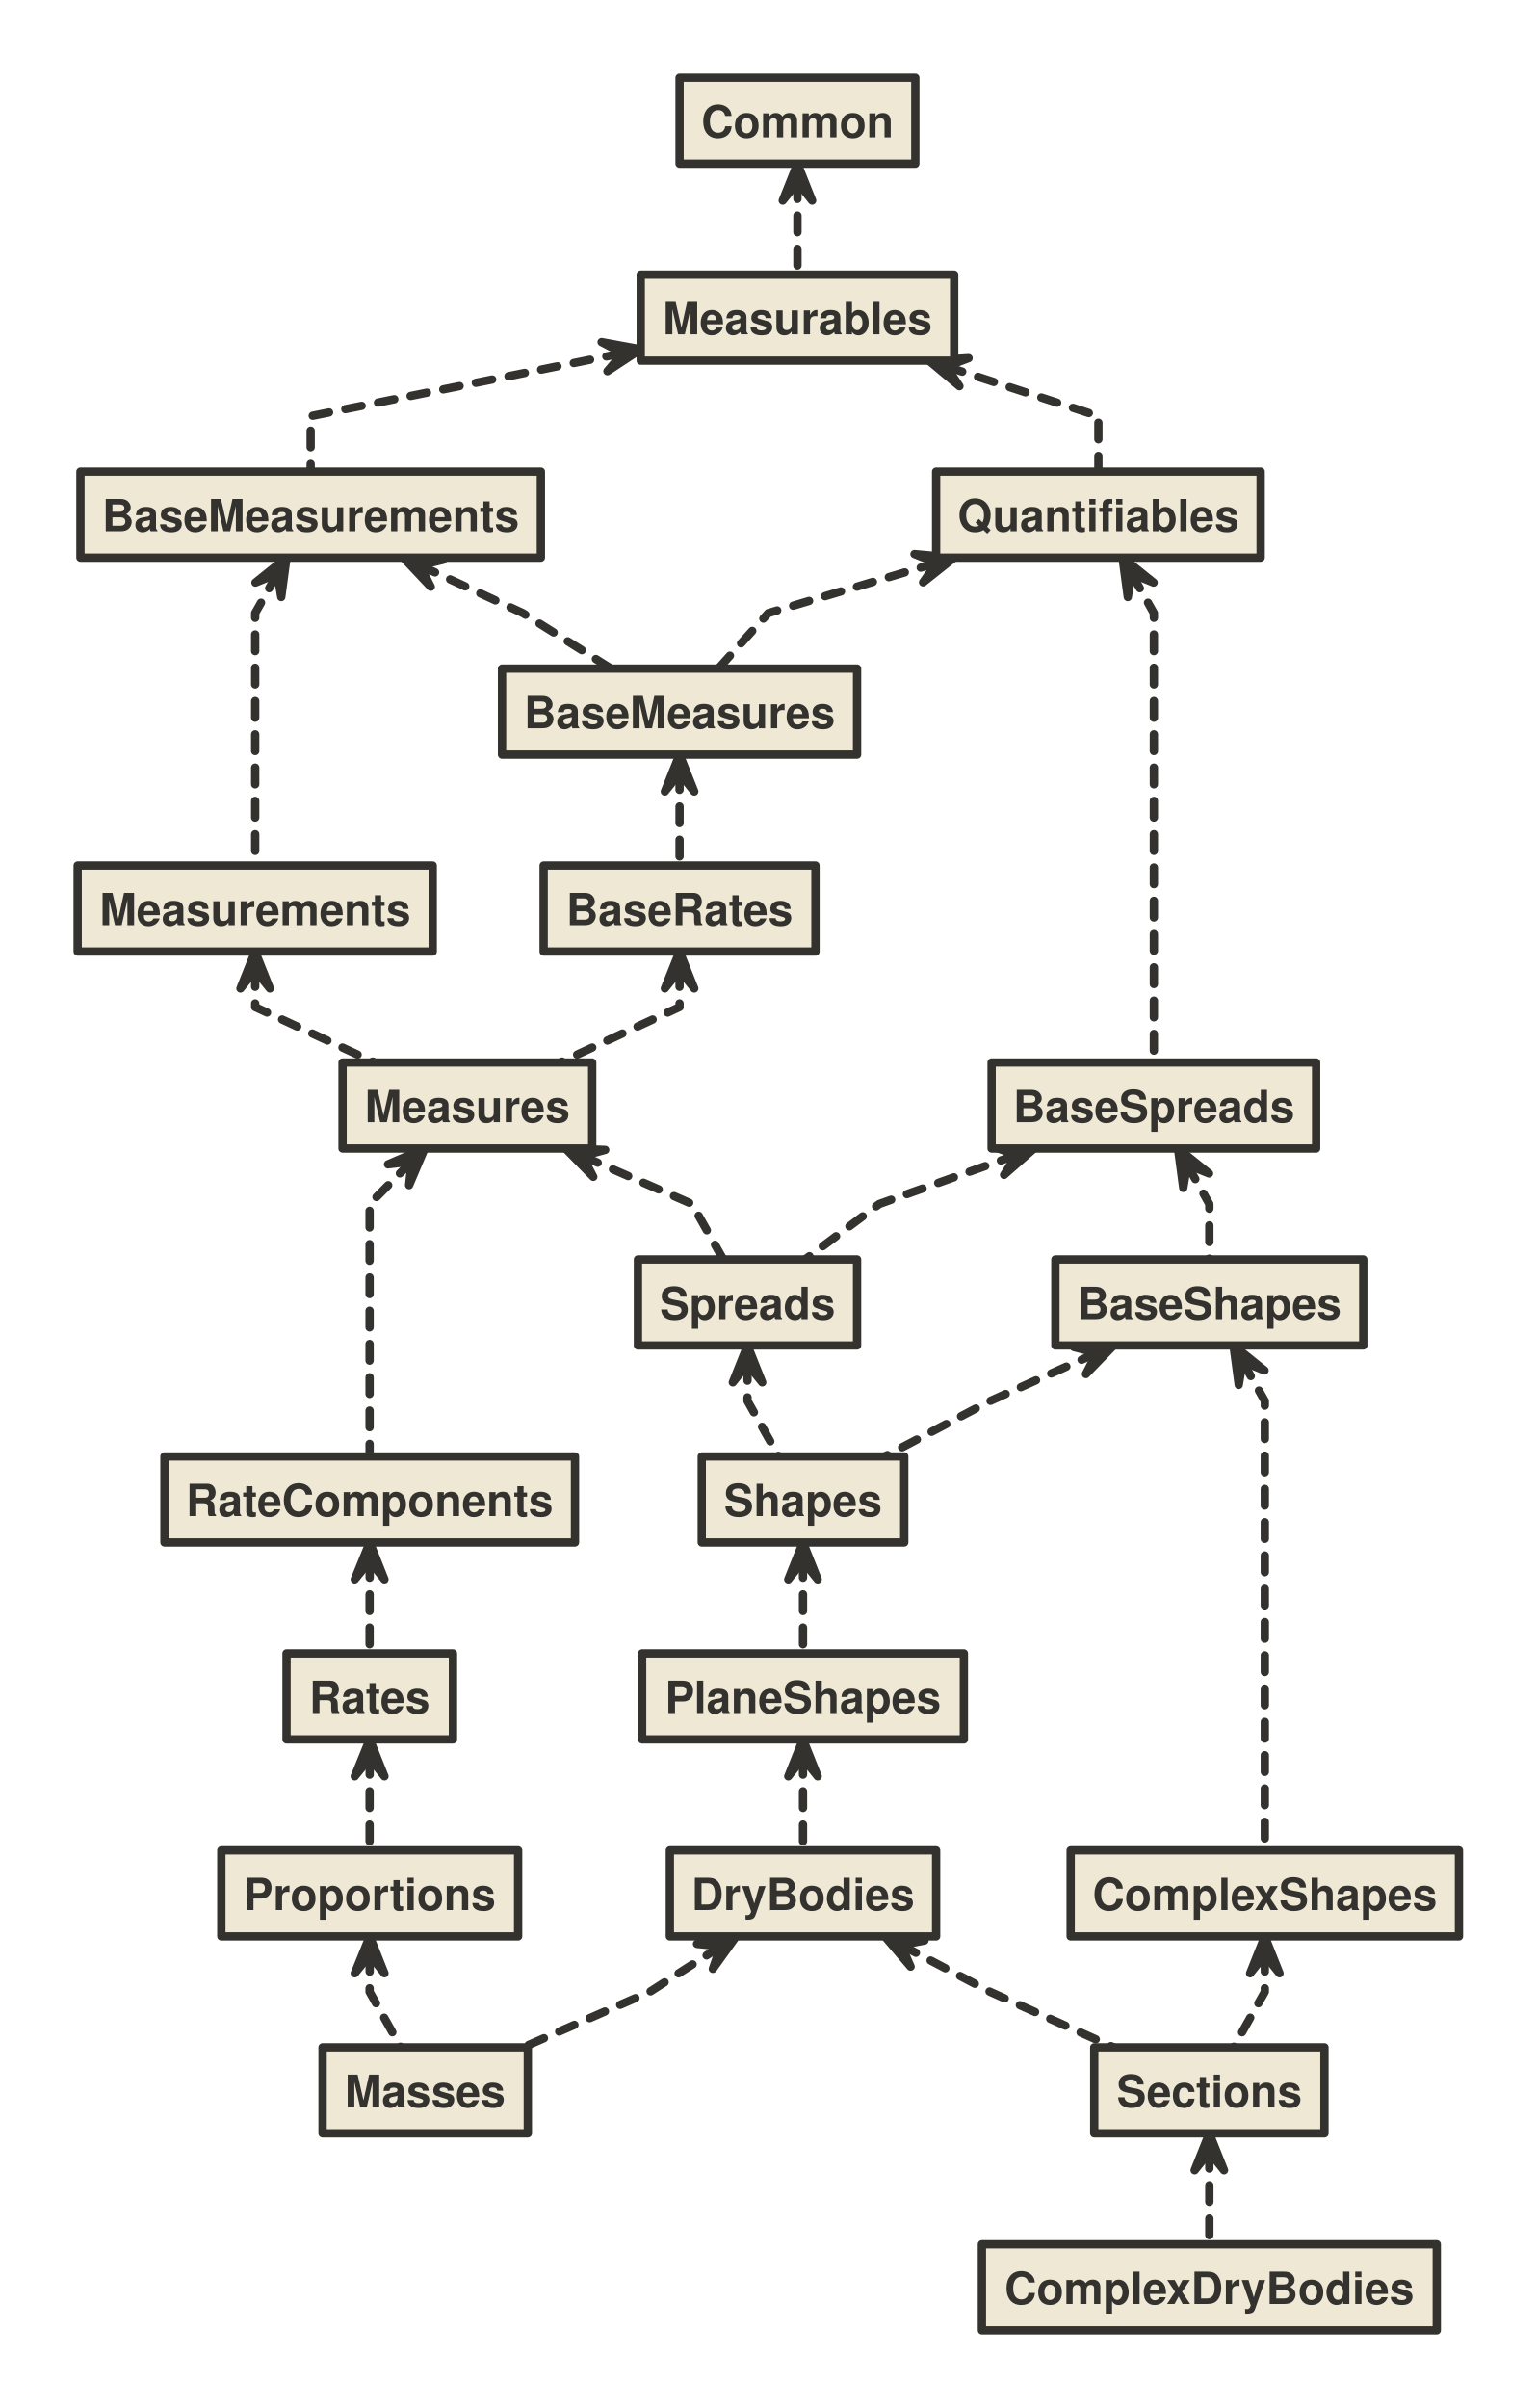
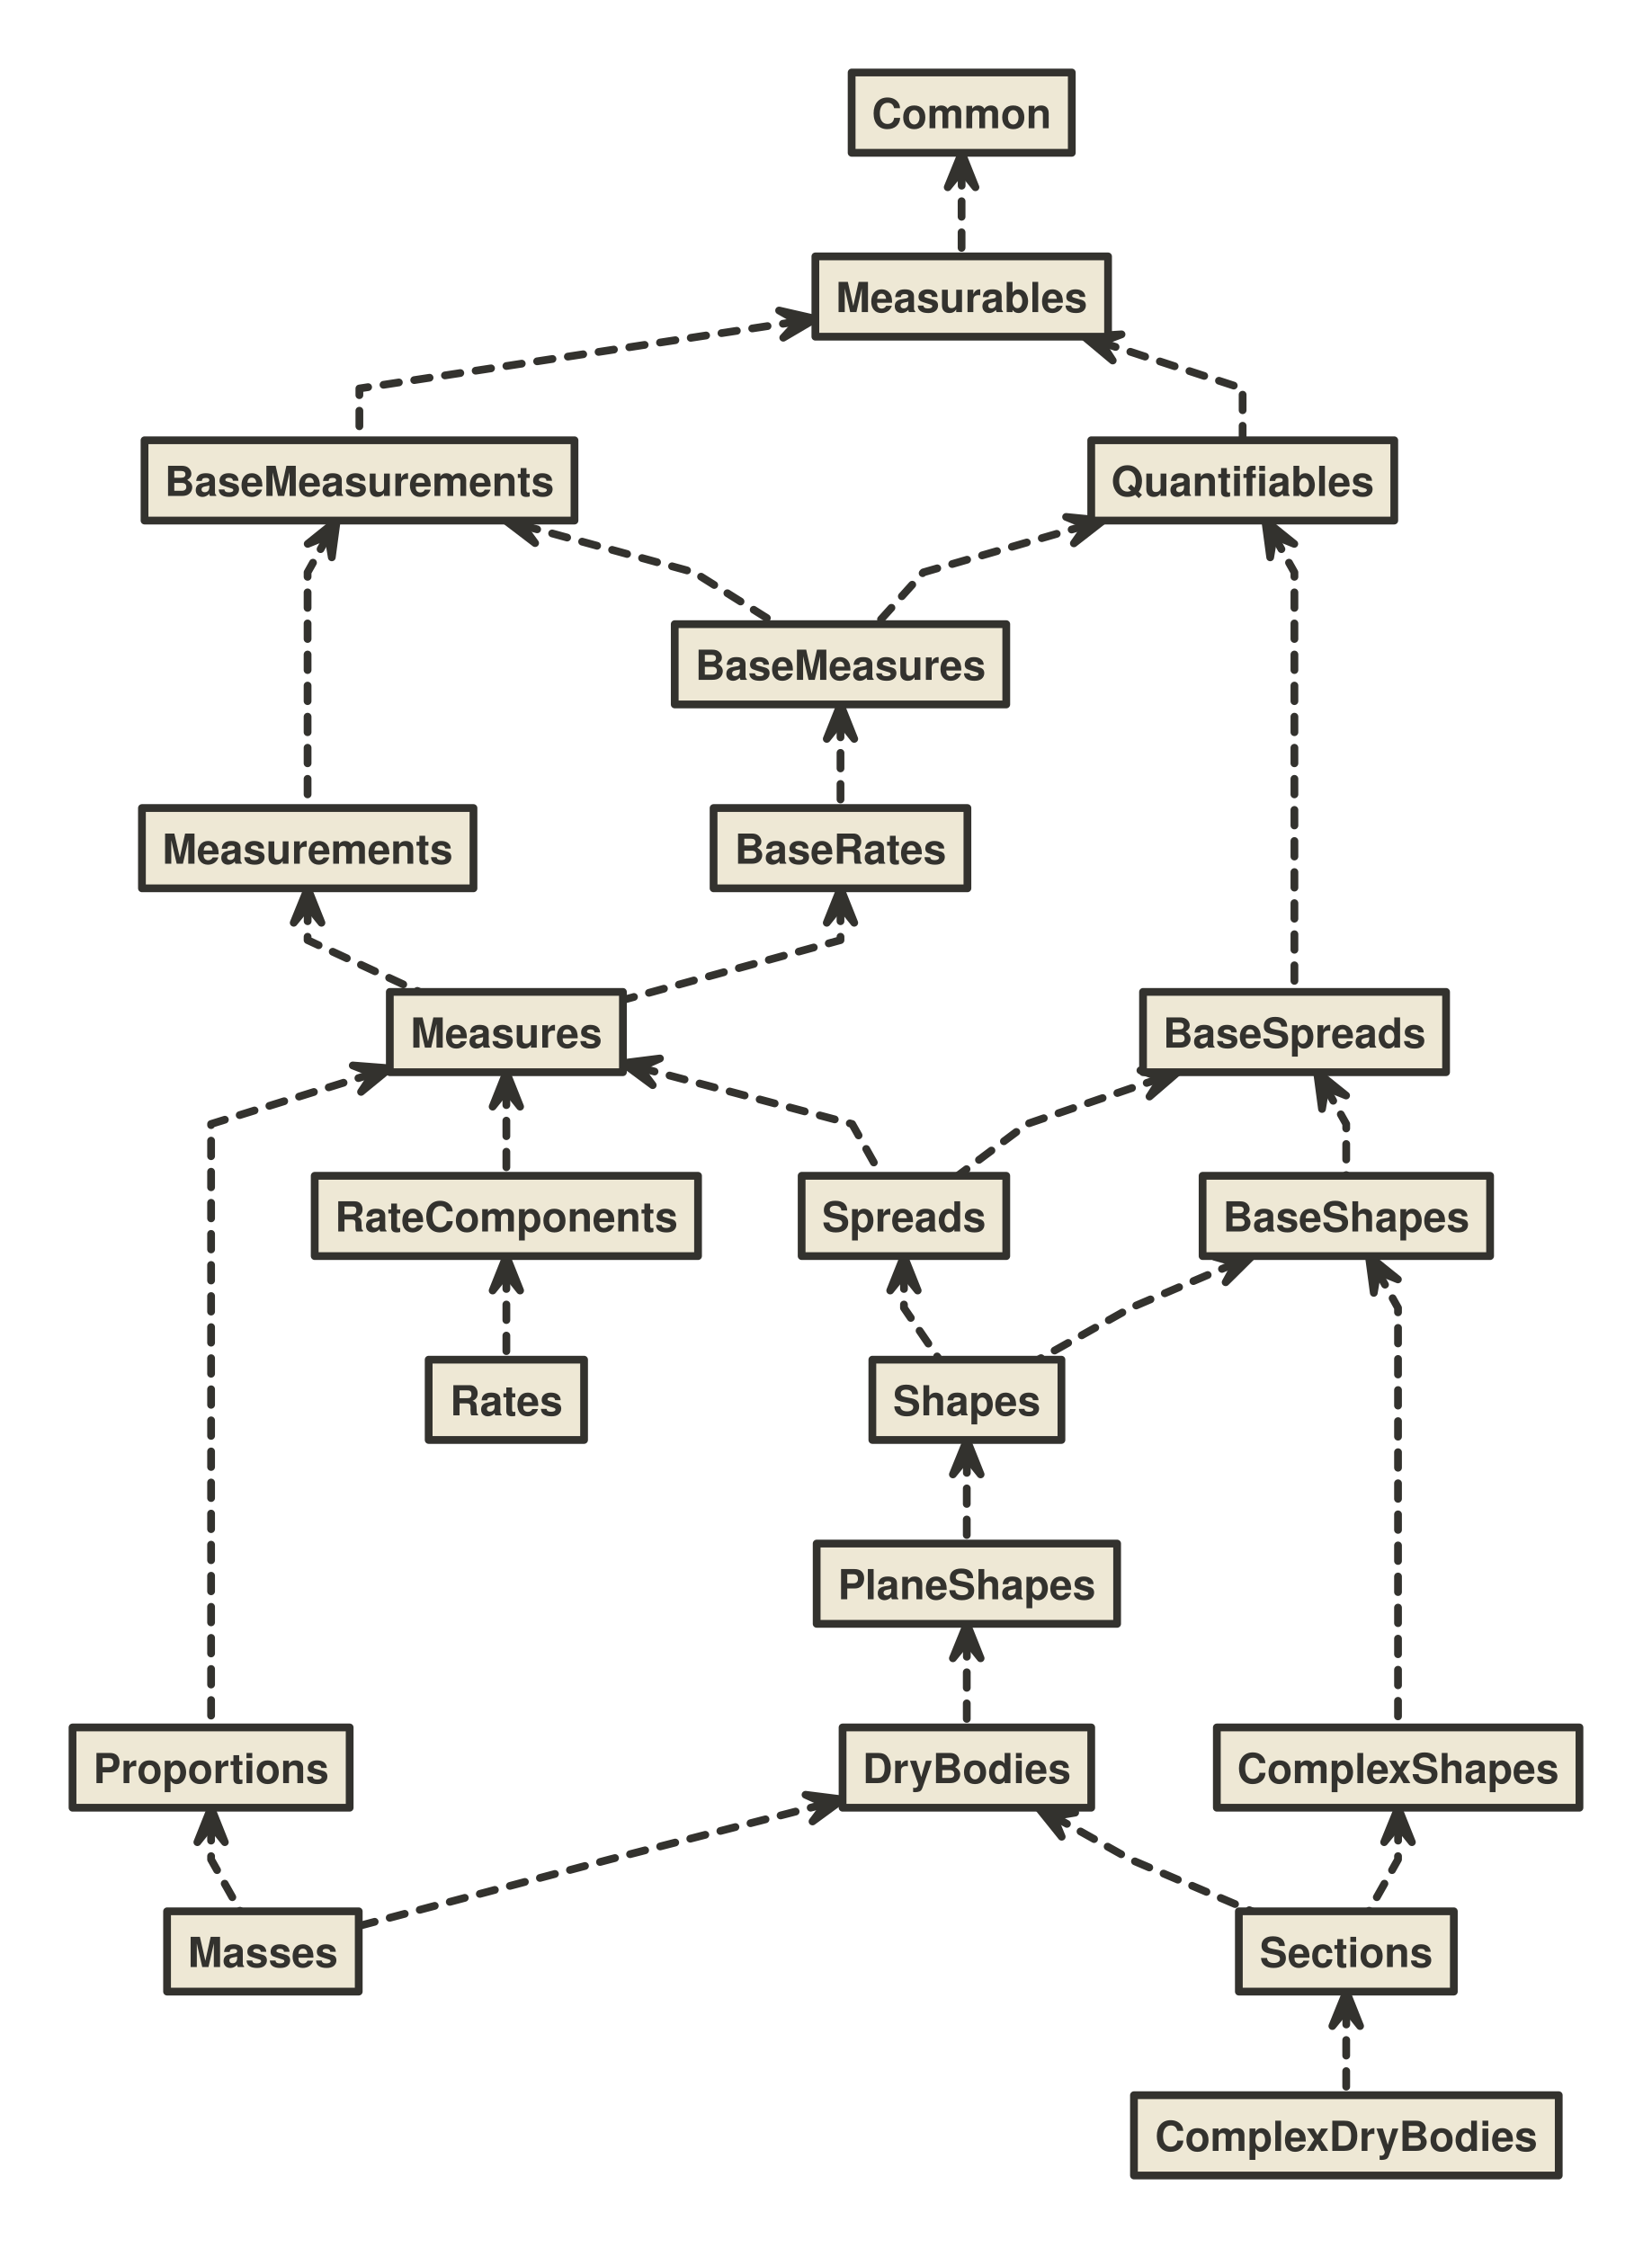
- <svg xmlns="http://www.w3.org/2000/svg" version="1.1" baseProfile="full" width="554.0" height="868.0" viewbox="0 0 554 868">
+ <svg xmlns="http://www.w3.org/2000/svg" version="1.1" baseProfile="full" width="637.8" height="868.0" viewbox="0 0 637.75 868">
  <g stroke-width="1.0" text-align="left" font="12pt Helvetica, Arial, sans-serif" font-size="12pt" font-family="Helvetica" font-weight="bold" font-style="normal">
    <g font-family="Helvetica" font-size="12pt" font-weight="bold" font-style="normal" stroke-width="3.0" stroke-linejoin="round" stroke-linecap="round" stroke="#33322E">
      <g stroke="transparent" fill="transparent">
-         <rect x="0.0" y="0.0" height="868.0" width="554.0" stroke="none" />
+         <rect x="0.0" y="0.0" height="868.0" width="637.8" stroke="none" />
      </g>
      <g transform="translate(8, 8)" fill="#33322E">
        <g transform="translate(20, 20)" fill="#33322E" font-family="Helvetica" font-size="12pt" font-weight="normal" font-style="normal">
          <g stroke-dasharray="6 6">
-             <path d="M259.5 37.7 L259.5 51 L259.5 71 L259.5 71.0 " fill="none" />
-           </g>
-           <path d="M264.8 44.3 L259.5 37.7 L254.2 44.3 L259.5 31.0 Z" />
-           <g stroke-dasharray="6 6">
-             <path d="M196.5 99.3 L84 122 L84 142 L84.0 142.0 " fill="none" />
-           </g>
-           <path d="M191.0 105.8 L196.5 99.3 L188.9 95.3 L203.0 97.9 Z" />
-           <g stroke-dasharray="6 6">
-             <path d="M313.2 104.1 L368 122 L368 142 L368.0 142.0 " fill="none" />
-           </g>
-           <path d="M321.2 101.1 L313.2 104.1 L317.9 111.2 L306.9 102.0 Z" />
-           <g stroke-dasharray="6 6">
-             <path d="M309.7 174.9 L249 193 L230.972 213 L231.0 213.0 " fill="none" />
-           </g>
-           <path d="M304.8 181.9 L309.7 174.9 L301.7 171.7 L316.0 173.0 Z" />
-           <g stroke-dasharray="6 6">
-             <path d="M380.0 178.8 L388 193 L388 228.5 L388 228.5 L388 264 L388 264 L388 299.5 L388 299.5 L388 335 L388 335 L388 355 L388.0 355.0 " fill="none" />
-           </g>
-           <path d="M387.9 182.0 L380.0 178.8 L378.6 187.2 L376.7 173.0 Z" />
-           <g stroke-dasharray="6 6">
-             <path d="M400.0 391.8 L408 406 L408 426 L408.0 426.0 " fill="none" />
-           </g>
-           <path d="M407.9 395.0 L400.0 391.8 L398.6 400.2 L396.7 386.0 Z" />
-           <g stroke-dasharray="6 6">
-             <path d="M367.4 459.7 L329 477 L290.972 497 L291.0 497.0 " fill="none" />
-           </g>
-           <path d="M363.5 467.3 L367.4 459.7 L359.2 457.6 L373.5 457.0 Z" />
-           <g stroke-dasharray="6 6">
-             <path d="M338.5 388.3 L289 406 L262.239 426 L262.2 426.0 " fill="none" />
-           </g>
-           <path d="M334.0 395.5 L338.5 388.3 L330.4 385.5 L344.8 386.0 Z" />
-           <g stroke-dasharray="6 6">
-             <path d="M241.5 463.7 L241.5 477 L252.768 497 L252.8 497.0 " fill="none" />
-           </g>
-           <path d="M246.8 470.3 L241.5 463.7 L236.2 470.3 L241.5 457.0 Z" />
-           <g stroke-dasharray="6 6">
-             <path d="M261.5 534.7 L261.5 548 L261.5 568 L261.5 568.0 " fill="none" />
-           </g>
-           <path d="M266.8 541.3 L261.5 534.7 L256.2 541.3 L261.5 528.0 Z" />
-           <g stroke-dasharray="6 6">
-             <path d="M123.4 175.8 L160.5 193 L192.331 213 L192.3 213.0 " fill="none" />
-           </g>
-           <path d="M131.7 173.8 L123.4 175.8 L127.3 183.5 L117.4 173.0 Z" />
-           <g stroke-dasharray="6 6">
-             <path d="M217.0 250.7 L217 264 L217 284 L217.0 284.0 " fill="none" />
-           </g>
-           <path d="M222.3 257.3 L217.0 250.7 L211.7 257.3 L217.0 244.0 Z" />
-           <g stroke-dasharray="6 6">
-             <path d="M217.0 321.7 L217 335 L173.901 355 L173.9 355.0 " fill="none" />
-           </g>
-           <path d="M222.3 328.3 L217.0 321.7 L211.7 328.3 L217.0 315.0 Z" />
-           <g stroke-dasharray="6 6">
-             <path d="M72.0 178.8 L64 193 L64 228.5 L64 228.5 L64 264 L64 264 L64 284 L64.0 284.0 " fill="none" />
-           </g>
-           <path d="M73.4 187.2 L72.0 178.8 L64.1 182.0 L75.3 173.0 Z" />
-           <g stroke-dasharray="6 6">
-             <path d="M64.0 321.7 L64 335 L107.099 355 L107.1 355.0 " fill="none" />
-           </g>
-           <path d="M69.3 328.3 L64.0 321.7 L58.7 328.3 L64.0 315.0 Z" />
-           <g stroke-dasharray="6 6">
-             <path d="M182.0 388.7 L221.5 406 L232.768 426 L232.8 426.0 " fill="none" />
-           </g>
-           <path d="M190.2 386.5 L182.0 388.7 L185.9 396.2 L175.9 386.0 Z" />
-           <g stroke-dasharray="6 6">
-             <path d="M120.4 390.7 L105.25 406 L105.25 441.5 L105.25 441.5 L105.25 477 L105.25 477 L105.25 497 L105.3 497.0 " fill="none" />
-           </g>
-           <path d="M119.5 399.2 L120.4 390.7 L111.9 391.7 L125.1 386.0 Z" />
-           <g stroke-dasharray="6 6">
-             <path d="M105.3 534.7 L105.25 548 L105.25 568 L105.3 568.0 " fill="none" />
-           </g>
-           <path d="M110.6 541.3 L105.3 534.7 L99.9 541.3 L105.3 528.0 Z" />
-           <g stroke-dasharray="6 6">
-             <path d="M105.3 605.7 L105.25 619 L105.25 639 L105.3 639.0 " fill="none" />
-           </g>
-           <path d="M110.6 612.3 L105.3 605.7 L99.9 612.3 L105.3 599.0 Z" />
-           <g stroke-dasharray="6 6">
-             <path d="M261.5 605.7 L261.5 619 L261.5 639 L261.5 639.0 " fill="none" />
-           </g>
-           <path d="M266.8 612.3 L261.5 605.7 L256.2 612.3 L261.5 599.0 Z" />
-           <g stroke-dasharray="6 6">
-             <path d="M231.8 673.6 L206.25 690 L160.616 710 L160.6 710.0 " fill="none" />
-           </g>
-           <path d="M229.0 681.7 L231.8 673.6 L223.3 672.7 L237.4 670.0 Z" />
-           <g stroke-dasharray="6 6">
-             <path d="M105.3 676.7 L105.25 690 L116.518 710 L116.5 710.0 " fill="none" />
-           </g>
-           <path d="M110.6 683.3 L105.3 676.7 L99.9 683.3 L105.3 670.0 Z" />
-           <g stroke-dasharray="6 6">
-             <path d="M420.0 462.8 L428 477 L428 512.5 L428 512.5 L428 548 L428 548 L428 583.5 L428 583.5 L428 619 L428 619 L428 639 L428.0 639.0 " fill="none" />
-           </g>
-           <path d="M427.9 466.0 L420.0 462.8 L418.6 471.2 L416.7 457.0 Z" />
-           <g stroke-dasharray="6 6">
-             <path d="M428.0 676.7 L428 690 L416.732 710 L416.7 710.0 " fill="none" />
-           </g>
-           <path d="M433.3 683.3 L428.0 676.7 L422.7 683.3 L428.0 670.0 Z" />
-           <g stroke-dasharray="6 6">
-             <path d="M296.9 673.1 L329 690 L373.507 710 L373.5 710.0 " fill="none" />
-           </g>
-           <path d="M305.3 671.5 L296.9 673.1 L300.3 680.9 L291.0 670.0 Z" />
-           <g stroke-dasharray="6 6">
-             <path d="M408.0 747.7 L408 761 L408 781 L408.0 781.0 " fill="none" />
-           </g>
-           <path d="M413.3 754.3 L408.0 747.7 L402.7 754.3 L408.0 741.0 Z" />
+             <path d="M343.3 37.7 L343.25 51 L343.25 71 L343.3 71.0 " fill="none" />
+           </g>
+           <path d="M348.6 44.3 L343.3 37.7 L337.9 44.3 L343.3 31.0 Z" />
+           <g stroke-dasharray="6 6">
+             <path d="M280.2 96.1 L110.75 122 L110.75 142 L110.8 142.0 " fill="none" />
+           </g>
+           <path d="M274.4 102.4 L280.2 96.1 L272.8 91.9 L286.8 95.1 Z" />
+           <g stroke-dasharray="6 6">
+             <path d="M397.0 104.1 L451.75 122 L451.75 142 L451.8 142.0 " fill="none" />
+           </g>
+           <path d="M405.0 101.1 L397.0 104.1 L401.6 111.2 L390.6 102.0 Z" />
+           <g stroke-dasharray="6 6">
+             <path d="M391.5 174.8 L328.5 193 L310.472 213 L310.5 213.0 " fill="none" />
+           </g>
+           <path d="M386.6 181.8 L391.5 174.8 L383.6 171.6 L397.9 173.0 Z" />
+           <g stroke-dasharray="6 6">
+             <path d="M463.8 178.8 L471.75 193 L471.75 228.5 L471.75 228.5 L471.75 264 L471.75 264 L471.75 299.5 L471.75 299.5 L471.75 335 L471.75 335 L471.75 355 L471.8 355.0 " fill="none" />
+           </g>
+           <path d="M471.7 182.0 L463.8 178.8 L462.4 187.2 L460.5 173.0 Z" />
+           <g stroke-dasharray="6 6">
+             <path d="M483.8 391.8 L491.75 406 L491.75 426 L491.8 426.0 " fill="none" />
+           </g>
+           <path d="M491.7 395.0 L483.8 391.8 L482.4 400.2 L480.5 386.0 Z" />
+           <g stroke-dasharray="6 6">
+             <path d="M449.3 459.6 L408.5 477 L372.866 497 L372.9 497.0 " fill="none" />
+           </g>
+           <path d="M445.2 467.1 L449.3 459.6 L441.0 457.3 L455.4 457.0 Z" />
+           <g stroke-dasharray="6 6">
+             <path d="M420.4 388.2 L368.5 406 L341.739 426 L341.7 426.0 " fill="none" />
+           </g>
+           <path d="M415.8 395.4 L420.4 388.2 L412.3 385.3 L426.7 386.0 Z" />
+           <g stroke-dasharray="6 6">
+             <path d="M321.0 463.7 L321 477 L334.662 497 L334.7 497.0 " fill="none" />
+           </g>
+           <path d="M326.3 470.3 L321.0 463.7 L315.7 470.3 L321.0 457.0 Z" />
+           <g stroke-dasharray="6 6">
+             <path d="M345.3 534.7 L345.25 548 L345.25 568 L345.3 568.0 " fill="none" />
+           </g>
+           <path d="M350.6 541.3 L345.3 534.7 L339.9 541.3 L345.3 528.0 Z" />
+           <g stroke-dasharray="6 6">
+             <path d="M173.6 174.8 L240 193 L271.831 213 L271.8 213.0 " fill="none" />
+           </g>
+           <path d="M181.5 171.4 L173.6 174.8 L178.6 181.7 L167.2 173.0 Z" />
+           <g stroke-dasharray="6 6">
+             <path d="M296.5 250.7 L296.5 264 L296.5 284 L296.5 284.0 " fill="none" />
+           </g>
+           <path d="M301.8 257.3 L296.5 250.7 L291.2 257.3 L296.5 244.0 Z" />
+           <g stroke-dasharray="6 6">
+             <path d="M296.5 321.7 L296.5 335 L212.5 358.116 L212.5 358.1 " fill="none" />
+           </g>
+           <path d="M301.8 328.3 L296.5 321.7 L291.2 328.3 L296.5 315.0 Z" />
+           <g stroke-dasharray="6 6">
+             <path d="M98.7 178.8 L90.75 193 L90.75 228.5 L90.75 228.5 L90.75 264 L90.75 264 L90.75 284 L90.8 284.0 " fill="none" />
+           </g>
+           <path d="M100.1 187.2 L98.7 178.8 L90.8 182.0 L102.0 173.0 Z" />
+           <g stroke-dasharray="6 6">
+             <path d="M90.8 321.7 L90.75 335 L133.989 355 L134.0 355.0 " fill="none" />
+           </g>
+           <path d="M96.1 328.3 L90.8 321.7 L85.4 328.3 L90.8 315.0 Z" />
+           <g stroke-dasharray="6 6">
+             <path d="M218.9 384.2 L301 406 L312.268 426 L312.3 426.0 " fill="none" />
+           </g>
+           <path d="M226.8 380.7 L218.9 384.2 L224.0 391.0 L212.5 382.5 Z" />
+           <g stroke-dasharray="6 6">
+             <path d="M167.5 392.7 L167.5 406 L167.5 426 L167.5 426.0 " fill="none" />
+           </g>
+           <path d="M172.8 399.3 L167.5 392.7 L162.2 399.3 L167.5 386.0 Z" />
+           <g stroke-dasharray="6 6">
+             <path d="M167.5 463.7 L167.5 477 L167.5 497 L167.5 497.0 " fill="none" />
+           </g>
+           <path d="M172.8 470.3 L167.5 463.7 L162.2 470.3 L167.5 457.0 Z" />
+           <g stroke-dasharray="6 6">
+             <path d="M345.3 605.7 L345.25 619 L345.25 639 L345.3 639.0 " fill="none" />
+           </g>
+           <path d="M350.6 612.3 L345.3 605.7 L339.9 612.3 L345.3 599.0 Z" />
+           <g stroke-dasharray="6 6">
+             <path d="M290.8 668.5 L207.25 690 L110.5 715.679 L110.5 715.7 " fill="none" />
+           </g>
+           <path d="M285.7 675.3 L290.8 668.5 L283.0 665.0 L297.3 666.8 Z" />
+           <g stroke-dasharray="6 6">
+             <path d="M116.1 386.5 L53.5 406 L53.5 441.5 L53.5 441.5 L53.5 477 L53.5 477 L53.5 512.5 L53.5 512.5 L53.5 548 L53.5 548 L53.5 583.5 L53.5 583.5 L53.5 619 L53.5 619 L53.5 639 L53.5 639.0 " fill="none" />
+           </g>
+           <path d="M111.4 393.6 L116.1 386.5 L108.2 383.4 L122.5 384.5 Z" />
+           <g stroke-dasharray="6 6">
+             <path d="M53.5 676.7 L53.5 690 L64.768 710 L64.8 710.0 " fill="none" />
+           </g>
+           <path d="M58.8 683.3 L53.5 676.7 L48.2 683.3 L53.5 670.0 Z" />
+           <g stroke-dasharray="6 6">
+             <path d="M503.8 462.8 L511.75 477 L511.75 512.5 L511.75 512.5 L511.75 548 L511.75 548 L511.75 583.5 L511.75 583.5 L511.75 619 L511.75 619 L511.75 639 L511.8 639.0 " fill="none" />
+           </g>
+           <path d="M511.7 466.0 L503.8 462.8 L502.4 471.2 L500.5 457.0 Z" />
+           <g stroke-dasharray="6 6">
+             <path d="M511.8 676.7 L511.75 690 L500.482 710 L500.5 710.0 " fill="none" />
+           </g>
+           <path d="M517.1 683.3 L511.8 676.7 L506.4 683.3 L511.8 670.0 Z" />
+           <g stroke-dasharray="6 6">
+             <path d="M378.7 673.3 L408.5 690 L455.401 710 L455.4 710.0 " fill="none" />
+           </g>
+           <path d="M387.1 671.9 L378.7 673.3 L381.9 681.2 L372.9 670.0 Z" />
+           <g stroke-dasharray="6 6">
+             <path d="M491.8 747.7 L491.75 761 L491.75 781 L491.8 781.0 " fill="none" />
+           </g>
+           <path d="M497.1 754.3 L491.8 747.7 L486.4 754.3 L491.8 741.0 Z" />
          <g data-name="Common">
            <g fill="#eee8d5" stroke="#33322E" data-name="Common">
-               <rect x="217.0" y="0.0" height="31.0" width="85.0" data-name="Common" />
-             </g>
-             <g transform="translate(217, 0)" font-family="Helvetica" font-size="12pt" font-weight="bold" font-style="normal" data-name="Common">
+               <rect x="300.8" y="0.0" height="31.0" width="85.0" data-name="Common" />
+             </g>
+             <g transform="translate(300.75, 0)" font-family="Helvetica" font-size="12pt" font-weight="bold" font-style="normal" data-name="Common">
              <g transform="translate(8, 8)" fill="#33322E" text-align="center" data-name="Common">
                <text x="34.5" y="13.5" stroke="none" text-anchor="middle" data-name="Common">Common</text>
              </g>
            </g>
          </g>
          <g data-name="Measurables">
            <g fill="#eee8d5" stroke="#33322E" data-name="Measurables">
-               <rect x="203.0" y="71.0" height="31.0" width="113.0" data-name="Measurables" />
-             </g>
-             <g transform="translate(203, 71)" font-family="Helvetica" font-size="12pt" font-weight="bold" font-style="normal" data-name="Measurables">
+               <rect x="286.8" y="71.0" height="31.0" width="113.0" data-name="Measurables" />
+             </g>
+             <g transform="translate(286.75, 71)" font-family="Helvetica" font-size="12pt" font-weight="bold" font-style="normal" data-name="Measurables">
              <g transform="translate(8, 8)" fill="#33322E" text-align="center" data-name="Measurables">
                <text x="48.5" y="13.5" stroke="none" text-anchor="middle" data-name="Measurables">Measurables</text>
              </g>
            </g>
          </g>
          <g data-name="BaseMeasurements">
            <g fill="#eee8d5" stroke="#33322E" data-name="BaseMeasurements">
-               <rect x="1.0" y="142.0" height="31.0" width="166.0" data-name="BaseMeasurements" />
-             </g>
-             <g transform="translate(1, 142)" font-family="Helvetica" font-size="12pt" font-weight="bold" font-style="normal" data-name="BaseMeasurements">
+               <rect x="27.8" y="142.0" height="31.0" width="166.0" data-name="BaseMeasurements" />
+             </g>
+             <g transform="translate(27.75, 142)" font-family="Helvetica" font-size="12pt" font-weight="bold" font-style="normal" data-name="BaseMeasurements">
              <g transform="translate(8, 8)" fill="#33322E" text-align="center" data-name="BaseMeasurements">
                <text x="75.0" y="13.5" stroke="none" text-anchor="middle" data-name="BaseMeasurements">BaseMeasurements</text>
              </g>
            </g>
          </g>
          <g data-name="Quantifiables">
            <g fill="#eee8d5" stroke="#33322E" data-name="Quantifiables">
-               <rect x="309.5" y="142.0" height="31.0" width="117.0" data-name="Quantifiables" />
-             </g>
-             <g transform="translate(309.5, 142)" font-family="Helvetica" font-size="12pt" font-weight="bold" font-style="normal" data-name="Quantifiables">
+               <rect x="393.3" y="142.0" height="31.0" width="117.0" data-name="Quantifiables" />
+             </g>
+             <g transform="translate(393.25, 142)" font-family="Helvetica" font-size="12pt" font-weight="bold" font-style="normal" data-name="Quantifiables">
              <g transform="translate(8, 8)" fill="#33322E" text-align="center" data-name="Quantifiables">
                <text x="50.5" y="13.5" stroke="none" text-anchor="middle" data-name="Quantifiables">Quantifiables</text>
              </g>
            </g>
          </g>
          <g data-name="BaseMeasures">
            <g fill="#eee8d5" stroke="#33322E" data-name="BaseMeasures">
-               <rect x="153.0" y="213.0" height="31.0" width="128.0" data-name="BaseMeasures" />
-             </g>
-             <g transform="translate(153, 213)" font-family="Helvetica" font-size="12pt" font-weight="bold" font-style="normal" data-name="BaseMeasures">
+               <rect x="232.5" y="213.0" height="31.0" width="128.0" data-name="BaseMeasures" />
+             </g>
+             <g transform="translate(232.5, 213)" font-family="Helvetica" font-size="12pt" font-weight="bold" font-style="normal" data-name="BaseMeasures">
              <g transform="translate(8, 8)" fill="#33322E" text-align="center" data-name="BaseMeasures">
                <text x="56.0" y="13.5" stroke="none" text-anchor="middle" data-name="BaseMeasures">BaseMeasures</text>
              </g>
            </g>
          </g>
          <g data-name="BaseSpreads">
            <g fill="#eee8d5" stroke="#33322E" data-name="BaseSpreads">
-               <rect x="329.5" y="355.0" height="31.0" width="117.0" data-name="BaseSpreads" />
-             </g>
-             <g transform="translate(329.5, 355)" font-family="Helvetica" font-size="12pt" font-weight="bold" font-style="normal" data-name="BaseSpreads">
+               <rect x="413.3" y="355.0" height="31.0" width="117.0" data-name="BaseSpreads" />
+             </g>
+             <g transform="translate(413.25, 355)" font-family="Helvetica" font-size="12pt" font-weight="bold" font-style="normal" data-name="BaseSpreads">
              <g transform="translate(8, 8)" fill="#33322E" text-align="center" data-name="BaseSpreads">
                <text x="50.5" y="13.5" stroke="none" text-anchor="middle" data-name="BaseSpreads">BaseSpreads</text>
              </g>
            </g>
          </g>
          <g data-name="BaseShapes">
            <g fill="#eee8d5" stroke="#33322E" data-name="BaseShapes">
-               <rect x="352.5" y="426.0" height="31.0" width="111.0" data-name="BaseShapes" />
-             </g>
-             <g transform="translate(352.5, 426)" font-family="Helvetica" font-size="12pt" font-weight="bold" font-style="normal" data-name="BaseShapes">
+               <rect x="436.3" y="426.0" height="31.0" width="111.0" data-name="BaseShapes" />
+             </g>
+             <g transform="translate(436.25, 426)" font-family="Helvetica" font-size="12pt" font-weight="bold" font-style="normal" data-name="BaseShapes">
              <g transform="translate(8, 8)" fill="#33322E" text-align="center" data-name="BaseShapes">
                <text x="47.5" y="13.5" stroke="none" text-anchor="middle" data-name="BaseShapes">BaseShapes</text>
              </g>
            </g>
          </g>
          <g data-name="Shapes">
            <g fill="#eee8d5" stroke="#33322E" data-name="Shapes">
-               <rect x="225.0" y="497.0" height="31.0" width="73.0" data-name="Shapes" />
-             </g>
-             <g transform="translate(225, 497)" font-family="Helvetica" font-size="12pt" font-weight="bold" font-style="normal" data-name="Shapes">
+               <rect x="308.8" y="497.0" height="31.0" width="73.0" data-name="Shapes" />
+             </g>
+             <g transform="translate(308.75, 497)" font-family="Helvetica" font-size="12pt" font-weight="bold" font-style="normal" data-name="Shapes">
              <g transform="translate(8, 8)" fill="#33322E" text-align="center" data-name="Shapes">
                <text x="28.5" y="13.5" stroke="none" text-anchor="middle" data-name="Shapes">Shapes</text>
              </g>
            </g>
          </g>
          <g data-name="Spreads">
            <g fill="#eee8d5" stroke="#33322E" data-name="Spreads">
-               <rect x="202.0" y="426.0" height="31.0" width="79.0" data-name="Spreads" />
-             </g>
-             <g transform="translate(202, 426)" font-family="Helvetica" font-size="12pt" font-weight="bold" font-style="normal" data-name="Spreads">
+               <rect x="281.5" y="426.0" height="31.0" width="79.0" data-name="Spreads" />
+             </g>
+             <g transform="translate(281.5, 426)" font-family="Helvetica" font-size="12pt" font-weight="bold" font-style="normal" data-name="Spreads">
              <g transform="translate(8, 8)" fill="#33322E" text-align="center" data-name="Spreads">
                <text x="31.5" y="13.5" stroke="none" text-anchor="middle" data-name="Spreads">Spreads</text>
              </g>
            </g>
          </g>
          <g data-name="PlaneShapes">
            <g fill="#eee8d5" stroke="#33322E" data-name="PlaneShapes">
-               <rect x="203.5" y="568.0" height="31.0" width="116.0" data-name="PlaneShapes" />
-             </g>
-             <g transform="translate(203.5, 568)" font-family="Helvetica" font-size="12pt" font-weight="bold" font-style="normal" data-name="PlaneShapes">
+               <rect x="287.3" y="568.0" height="31.0" width="116.0" data-name="PlaneShapes" />
+             </g>
+             <g transform="translate(287.25, 568)" font-family="Helvetica" font-size="12pt" font-weight="bold" font-style="normal" data-name="PlaneShapes">
              <g transform="translate(8, 8)" fill="#33322E" text-align="center" data-name="PlaneShapes">
                <text x="50.0" y="13.5" stroke="none" text-anchor="middle" data-name="PlaneShapes">PlaneShapes</text>
              </g>
            </g>
          </g>
          <g data-name="BaseRates">
            <g fill="#eee8d5" stroke="#33322E" data-name="BaseRates">
-               <rect x="168.0" y="284.0" height="31.0" width="98.0" data-name="BaseRates" />
-             </g>
-             <g transform="translate(168, 284)" font-family="Helvetica" font-size="12pt" font-weight="bold" font-style="normal" data-name="BaseRates">
+               <rect x="247.5" y="284.0" height="31.0" width="98.0" data-name="BaseRates" />
+             </g>
+             <g transform="translate(247.5, 284)" font-family="Helvetica" font-size="12pt" font-weight="bold" font-style="normal" data-name="BaseRates">
              <g transform="translate(8, 8)" fill="#33322E" text-align="center" data-name="BaseRates">
                <text x="41.0" y="13.5" stroke="none" text-anchor="middle" data-name="BaseRates">BaseRates</text>
              </g>
            </g>
          </g>
          <g data-name="Measures">
            <g fill="#eee8d5" stroke="#33322E" data-name="Measures">
-               <rect x="95.5" y="355.0" height="31.0" width="90.0" data-name="Measures" />
-             </g>
-             <g transform="translate(95.5, 355)" font-family="Helvetica" font-size="12pt" font-weight="bold" font-style="normal" data-name="Measures">
+               <rect x="122.5" y="355.0" height="31.0" width="90.0" data-name="Measures" />
+             </g>
+             <g transform="translate(122.5, 355)" font-family="Helvetica" font-size="12pt" font-weight="bold" font-style="normal" data-name="Measures">
              <g transform="translate(8, 8)" fill="#33322E" text-align="center" data-name="Measures">
                <text x="37.0" y="13.5" stroke="none" text-anchor="middle" data-name="Measures">Measures</text>
              </g>
            </g>
          </g>
          <g data-name="Measurements">
            <g fill="#eee8d5" stroke="#33322E" data-name="Measurements">
-               <rect x="0.0" y="284.0" height="31.0" width="128.0" data-name="Measurements" />
-             </g>
-             <g transform="translate(0, 284)" font-family="Helvetica" font-size="12pt" font-weight="bold" font-style="normal" data-name="Measurements">
+               <rect x="26.8" y="284.0" height="31.0" width="128.0" data-name="Measurements" />
+             </g>
+             <g transform="translate(26.75, 284)" font-family="Helvetica" font-size="12pt" font-weight="bold" font-style="normal" data-name="Measurements">
              <g transform="translate(8, 8)" fill="#33322E" text-align="center" data-name="Measurements">
                <text x="56.0" y="13.5" stroke="none" text-anchor="middle" data-name="Measurements">Measurements</text>
              </g>
            </g>
          </g>
          <g data-name="RateComponents">
            <g fill="#eee8d5" stroke="#33322E" data-name="RateComponents">
-               <rect x="31.3" y="497.0" height="31.0" width="148.0" data-name="RateComponents" />
-             </g>
-             <g transform="translate(31.25, 497)" font-family="Helvetica" font-size="12pt" font-weight="bold" font-style="normal" data-name="RateComponents">
+               <rect x="93.5" y="426.0" height="31.0" width="148.0" data-name="RateComponents" />
+             </g>
+             <g transform="translate(93.5, 426)" font-family="Helvetica" font-size="12pt" font-weight="bold" font-style="normal" data-name="RateComponents">
              <g transform="translate(8, 8)" fill="#33322E" text-align="center" data-name="RateComponents">
                <text x="66.0" y="13.5" stroke="none" text-anchor="middle" data-name="RateComponents">RateComponents</text>
              </g>
            </g>
          </g>
          <g data-name="Rates">
            <g fill="#eee8d5" stroke="#33322E" data-name="Rates">
-               <rect x="75.3" y="568.0" height="31.0" width="60.0" data-name="Rates" />
-             </g>
-             <g transform="translate(75.25, 568)" font-family="Helvetica" font-size="12pt" font-weight="bold" font-style="normal" data-name="Rates">
+               <rect x="137.5" y="497.0" height="31.0" width="60.0" data-name="Rates" />
+             </g>
+             <g transform="translate(137.5, 497)" font-family="Helvetica" font-size="12pt" font-weight="bold" font-style="normal" data-name="Rates">
              <g transform="translate(8, 8)" fill="#33322E" text-align="center" data-name="Rates">
                <text x="22.0" y="13.5" stroke="none" text-anchor="middle" data-name="Rates">Rates</text>
              </g>
            </g>
          </g>
+           <g data-name="DryBodies">
+             <g fill="#eee8d5" stroke="#33322E" data-name="DryBodies">
+               <rect x="297.3" y="639.0" height="31.0" width="96.0" data-name="DryBodies" />
+             </g>
+             <g transform="translate(297.25, 639)" font-family="Helvetica" font-size="12pt" font-weight="bold" font-style="normal" data-name="DryBodies">
+               <g transform="translate(8, 8)" fill="#33322E" text-align="center" data-name="DryBodies">
+                 <text x="40.0" y="13.5" stroke="none" text-anchor="middle" data-name="DryBodies">DryBodies</text>
+               </g>
+             </g>
+           </g>
+           <g data-name="Masses">
+             <g fill="#eee8d5" stroke="#33322E" data-name="Masses">
+               <rect x="36.5" y="710.0" height="31.0" width="74.0" data-name="Masses" />
+             </g>
+             <g transform="translate(36.5, 710)" font-family="Helvetica" font-size="12pt" font-weight="bold" font-style="normal" data-name="Masses">
+               <g transform="translate(8, 8)" fill="#33322E" text-align="center" data-name="Masses">
+                 <text x="29.0" y="13.5" stroke="none" text-anchor="middle" data-name="Masses">Masses</text>
+               </g>
+             </g>
+           </g>
          <g data-name="Proportions">
            <g fill="#eee8d5" stroke="#33322E" data-name="Proportions">
-               <rect x="51.8" y="639.0" height="31.0" width="107.0" data-name="Proportions" />
-             </g>
-             <g transform="translate(51.75, 639)" font-family="Helvetica" font-size="12pt" font-weight="bold" font-style="normal" data-name="Proportions">
+               <rect x="0.0" y="639.0" height="31.0" width="107.0" data-name="Proportions" />
+             </g>
+             <g transform="translate(0, 639)" font-family="Helvetica" font-size="12pt" font-weight="bold" font-style="normal" data-name="Proportions">
              <g transform="translate(8, 8)" fill="#33322E" text-align="center" data-name="Proportions">
                <text x="45.5" y="13.5" stroke="none" text-anchor="middle" data-name="Proportions">Proportions</text>
              </g>
            </g>
          </g>
-           <g data-name="DryBodies">
-             <g fill="#eee8d5" stroke="#33322E" data-name="DryBodies">
-               <rect x="213.5" y="639.0" height="31.0" width="96.0" data-name="DryBodies" />
-             </g>
-             <g transform="translate(213.5, 639)" font-family="Helvetica" font-size="12pt" font-weight="bold" font-style="normal" data-name="DryBodies">
-               <g transform="translate(8, 8)" fill="#33322E" text-align="center" data-name="DryBodies">
-                 <text x="40.0" y="13.5" stroke="none" text-anchor="middle" data-name="DryBodies">DryBodies</text>
-               </g>
-             </g>
-           </g>
-           <g data-name="Masses">
-             <g fill="#eee8d5" stroke="#33322E" data-name="Masses">
-               <rect x="88.3" y="710.0" height="31.0" width="74.0" data-name="Masses" />
-             </g>
-             <g transform="translate(88.25, 710)" font-family="Helvetica" font-size="12pt" font-weight="bold" font-style="normal" data-name="Masses">
-               <g transform="translate(8, 8)" fill="#33322E" text-align="center" data-name="Masses">
-                 <text x="29.0" y="13.5" stroke="none" text-anchor="middle" data-name="Masses">Masses</text>
-               </g>
-             </g>
-           </g>
          <g data-name="ComplexShapes">
            <g fill="#eee8d5" stroke="#33322E" data-name="ComplexShapes">
-               <rect x="358.0" y="639.0" height="31.0" width="140.0" data-name="ComplexShapes" />
-             </g>
-             <g transform="translate(358, 639)" font-family="Helvetica" font-size="12pt" font-weight="bold" font-style="normal" data-name="ComplexShapes">
+               <rect x="441.8" y="639.0" height="31.0" width="140.0" data-name="ComplexShapes" />
+             </g>
+             <g transform="translate(441.75, 639)" font-family="Helvetica" font-size="12pt" font-weight="bold" font-style="normal" data-name="ComplexShapes">
              <g transform="translate(8, 8)" fill="#33322E" text-align="center" data-name="ComplexShapes">
                <text x="62.0" y="13.5" stroke="none" text-anchor="middle" data-name="ComplexShapes">ComplexShapes</text>
              </g>
            </g>
          </g>
          <g data-name="Sections">
            <g fill="#eee8d5" stroke="#33322E" data-name="Sections">
-               <rect x="366.5" y="710.0" height="31.0" width="83.0" data-name="Sections" />
-             </g>
-             <g transform="translate(366.5, 710)" font-family="Helvetica" font-size="12pt" font-weight="bold" font-style="normal" data-name="Sections">
+               <rect x="450.3" y="710.0" height="31.0" width="83.0" data-name="Sections" />
+             </g>
+             <g transform="translate(450.25, 710)" font-family="Helvetica" font-size="12pt" font-weight="bold" font-style="normal" data-name="Sections">
              <g transform="translate(8, 8)" fill="#33322E" text-align="center" data-name="Sections">
                <text x="33.5" y="13.5" stroke="none" text-anchor="middle" data-name="Sections">Sections</text>
              </g>
            </g>
          </g>
          <g data-name="ComplexDryBodies">
            <g fill="#eee8d5" stroke="#33322E" data-name="ComplexDryBodies">
-               <rect x="326.0" y="781.0" height="31.0" width="164.0" data-name="ComplexDryBodies" />
-             </g>
-             <g transform="translate(326, 781)" font-family="Helvetica" font-size="12pt" font-weight="bold" font-style="normal" data-name="ComplexDryBodies">
+               <rect x="409.8" y="781.0" height="31.0" width="164.0" data-name="ComplexDryBodies" />
+             </g>
+             <g transform="translate(409.75, 781)" font-family="Helvetica" font-size="12pt" font-weight="bold" font-style="normal" data-name="ComplexDryBodies">
              <g transform="translate(8, 8)" fill="#33322E" text-align="center" data-name="ComplexDryBodies">
                <text x="74.0" y="13.5" stroke="none" text-anchor="middle" data-name="ComplexDryBodies">ComplexDryBodies</text>
              </g>
            </g>
          </g>
        </g>
      </g>
    </g>
  </g>
</svg>
